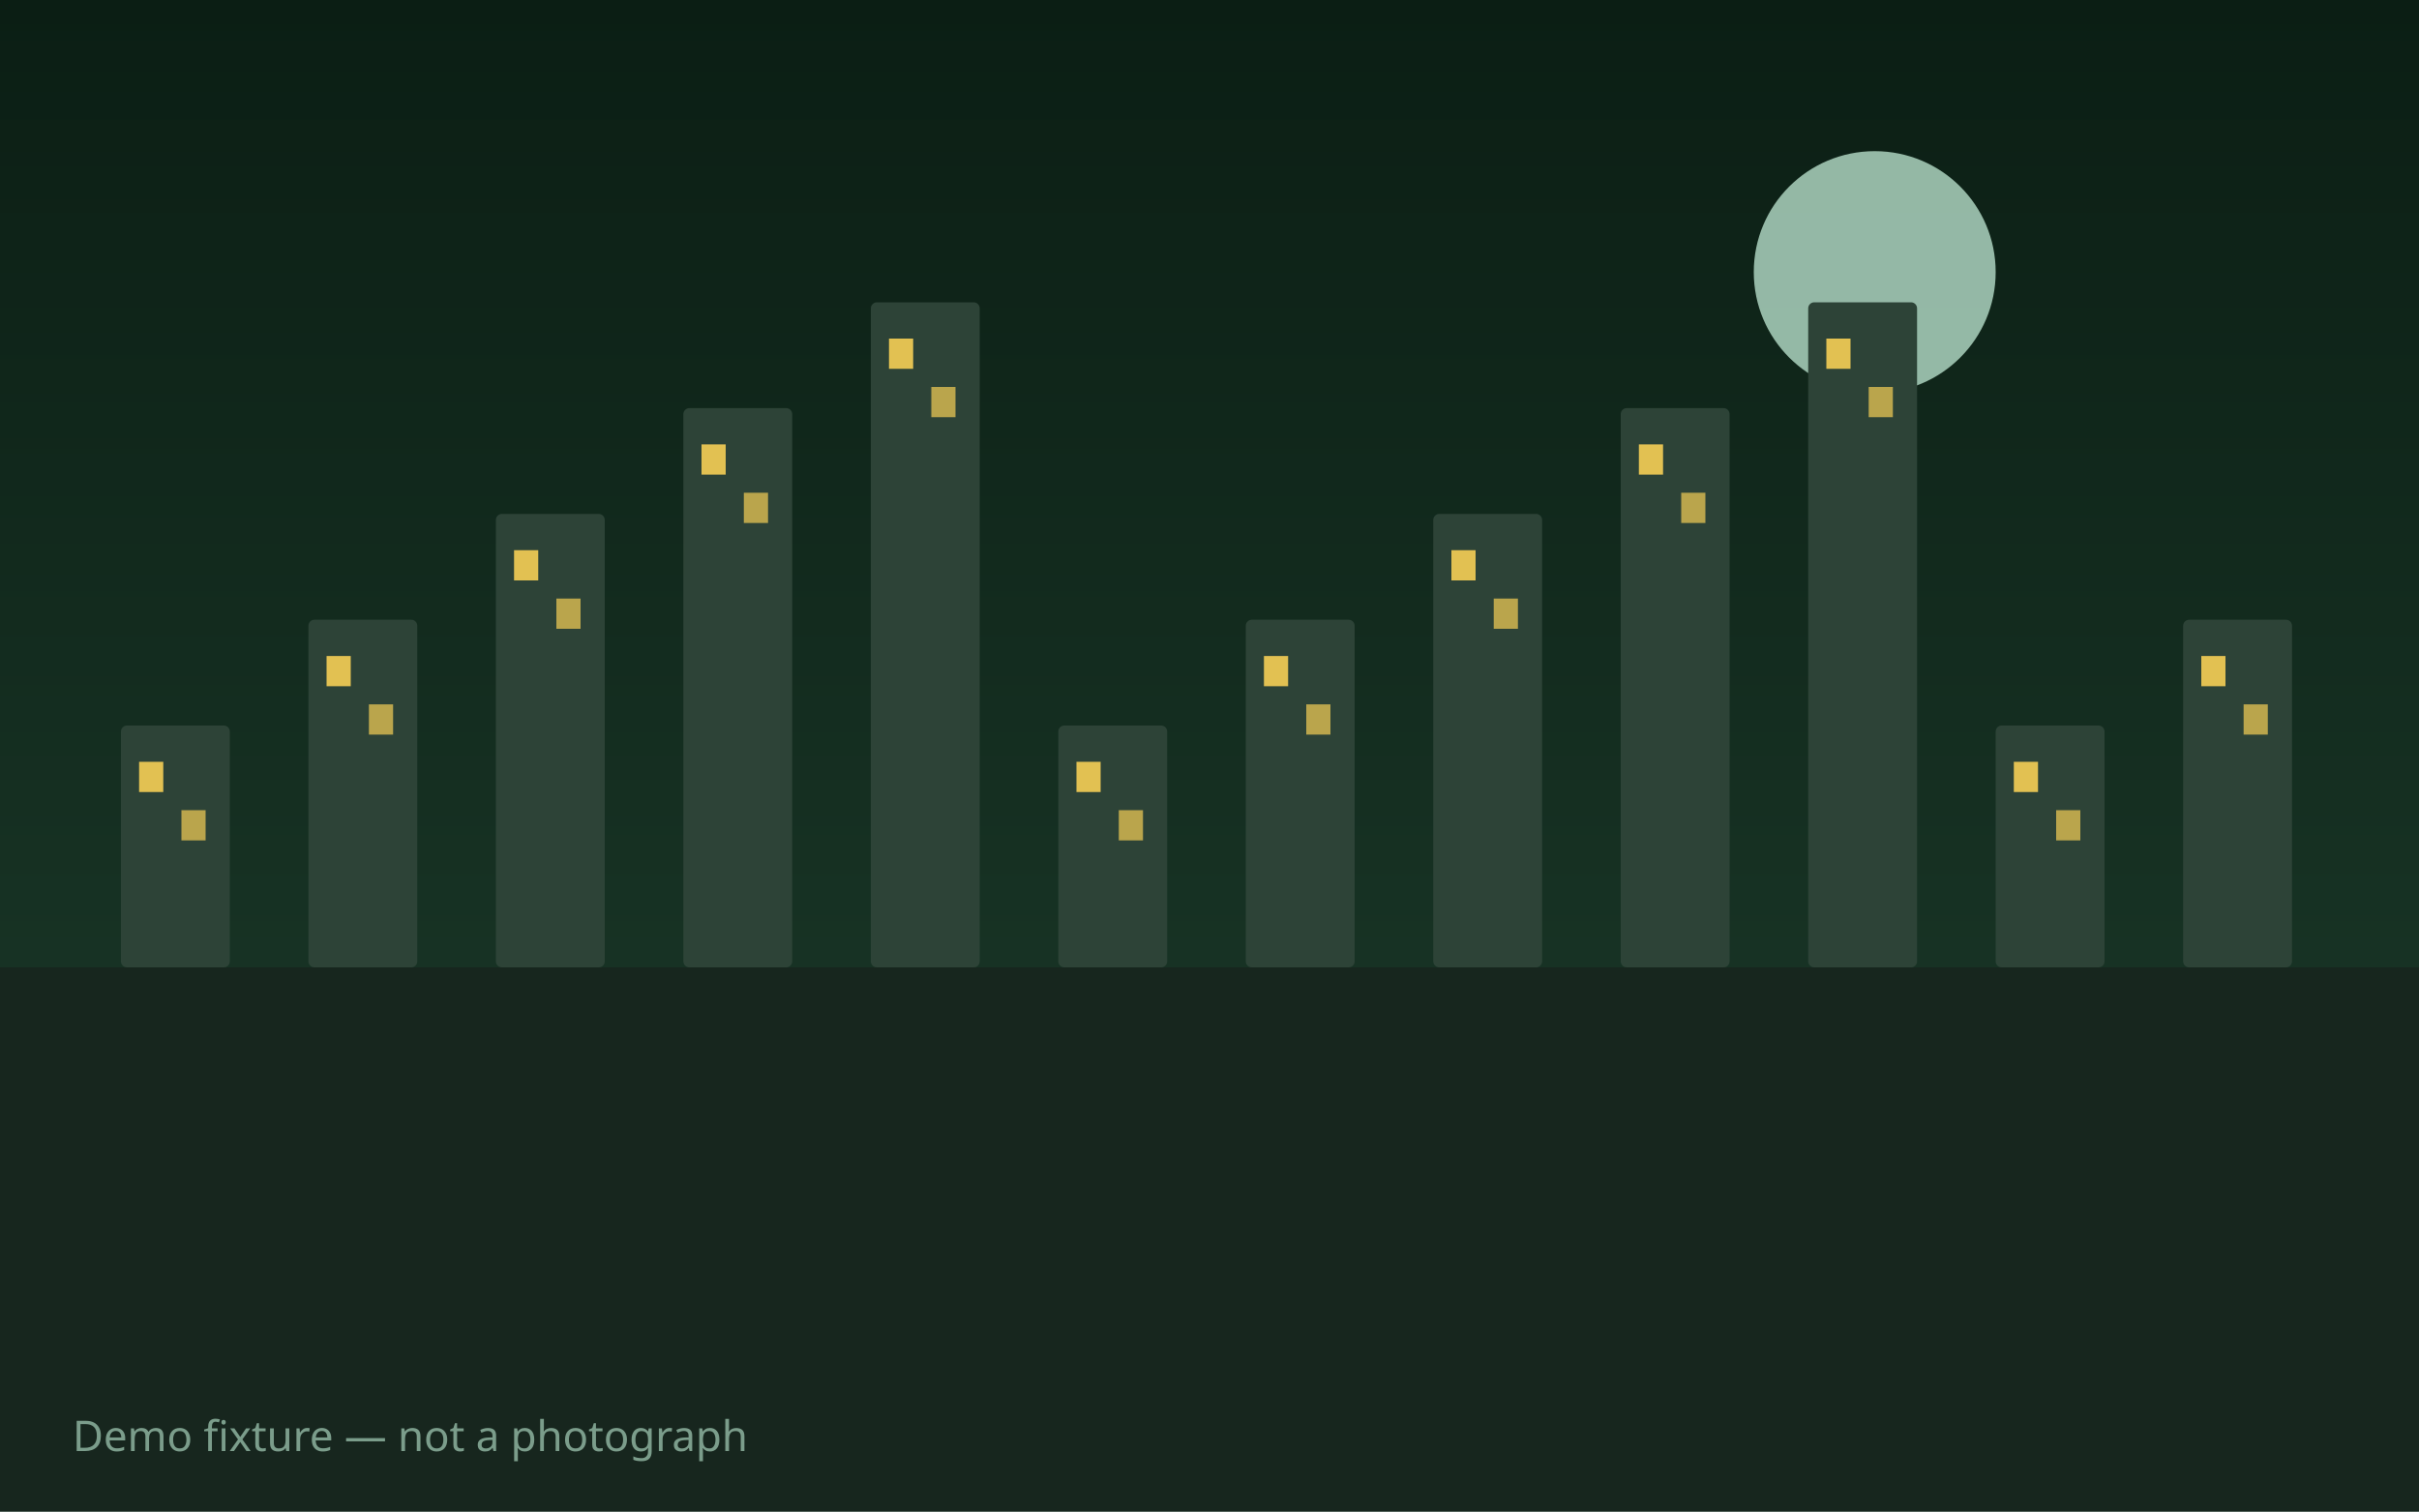
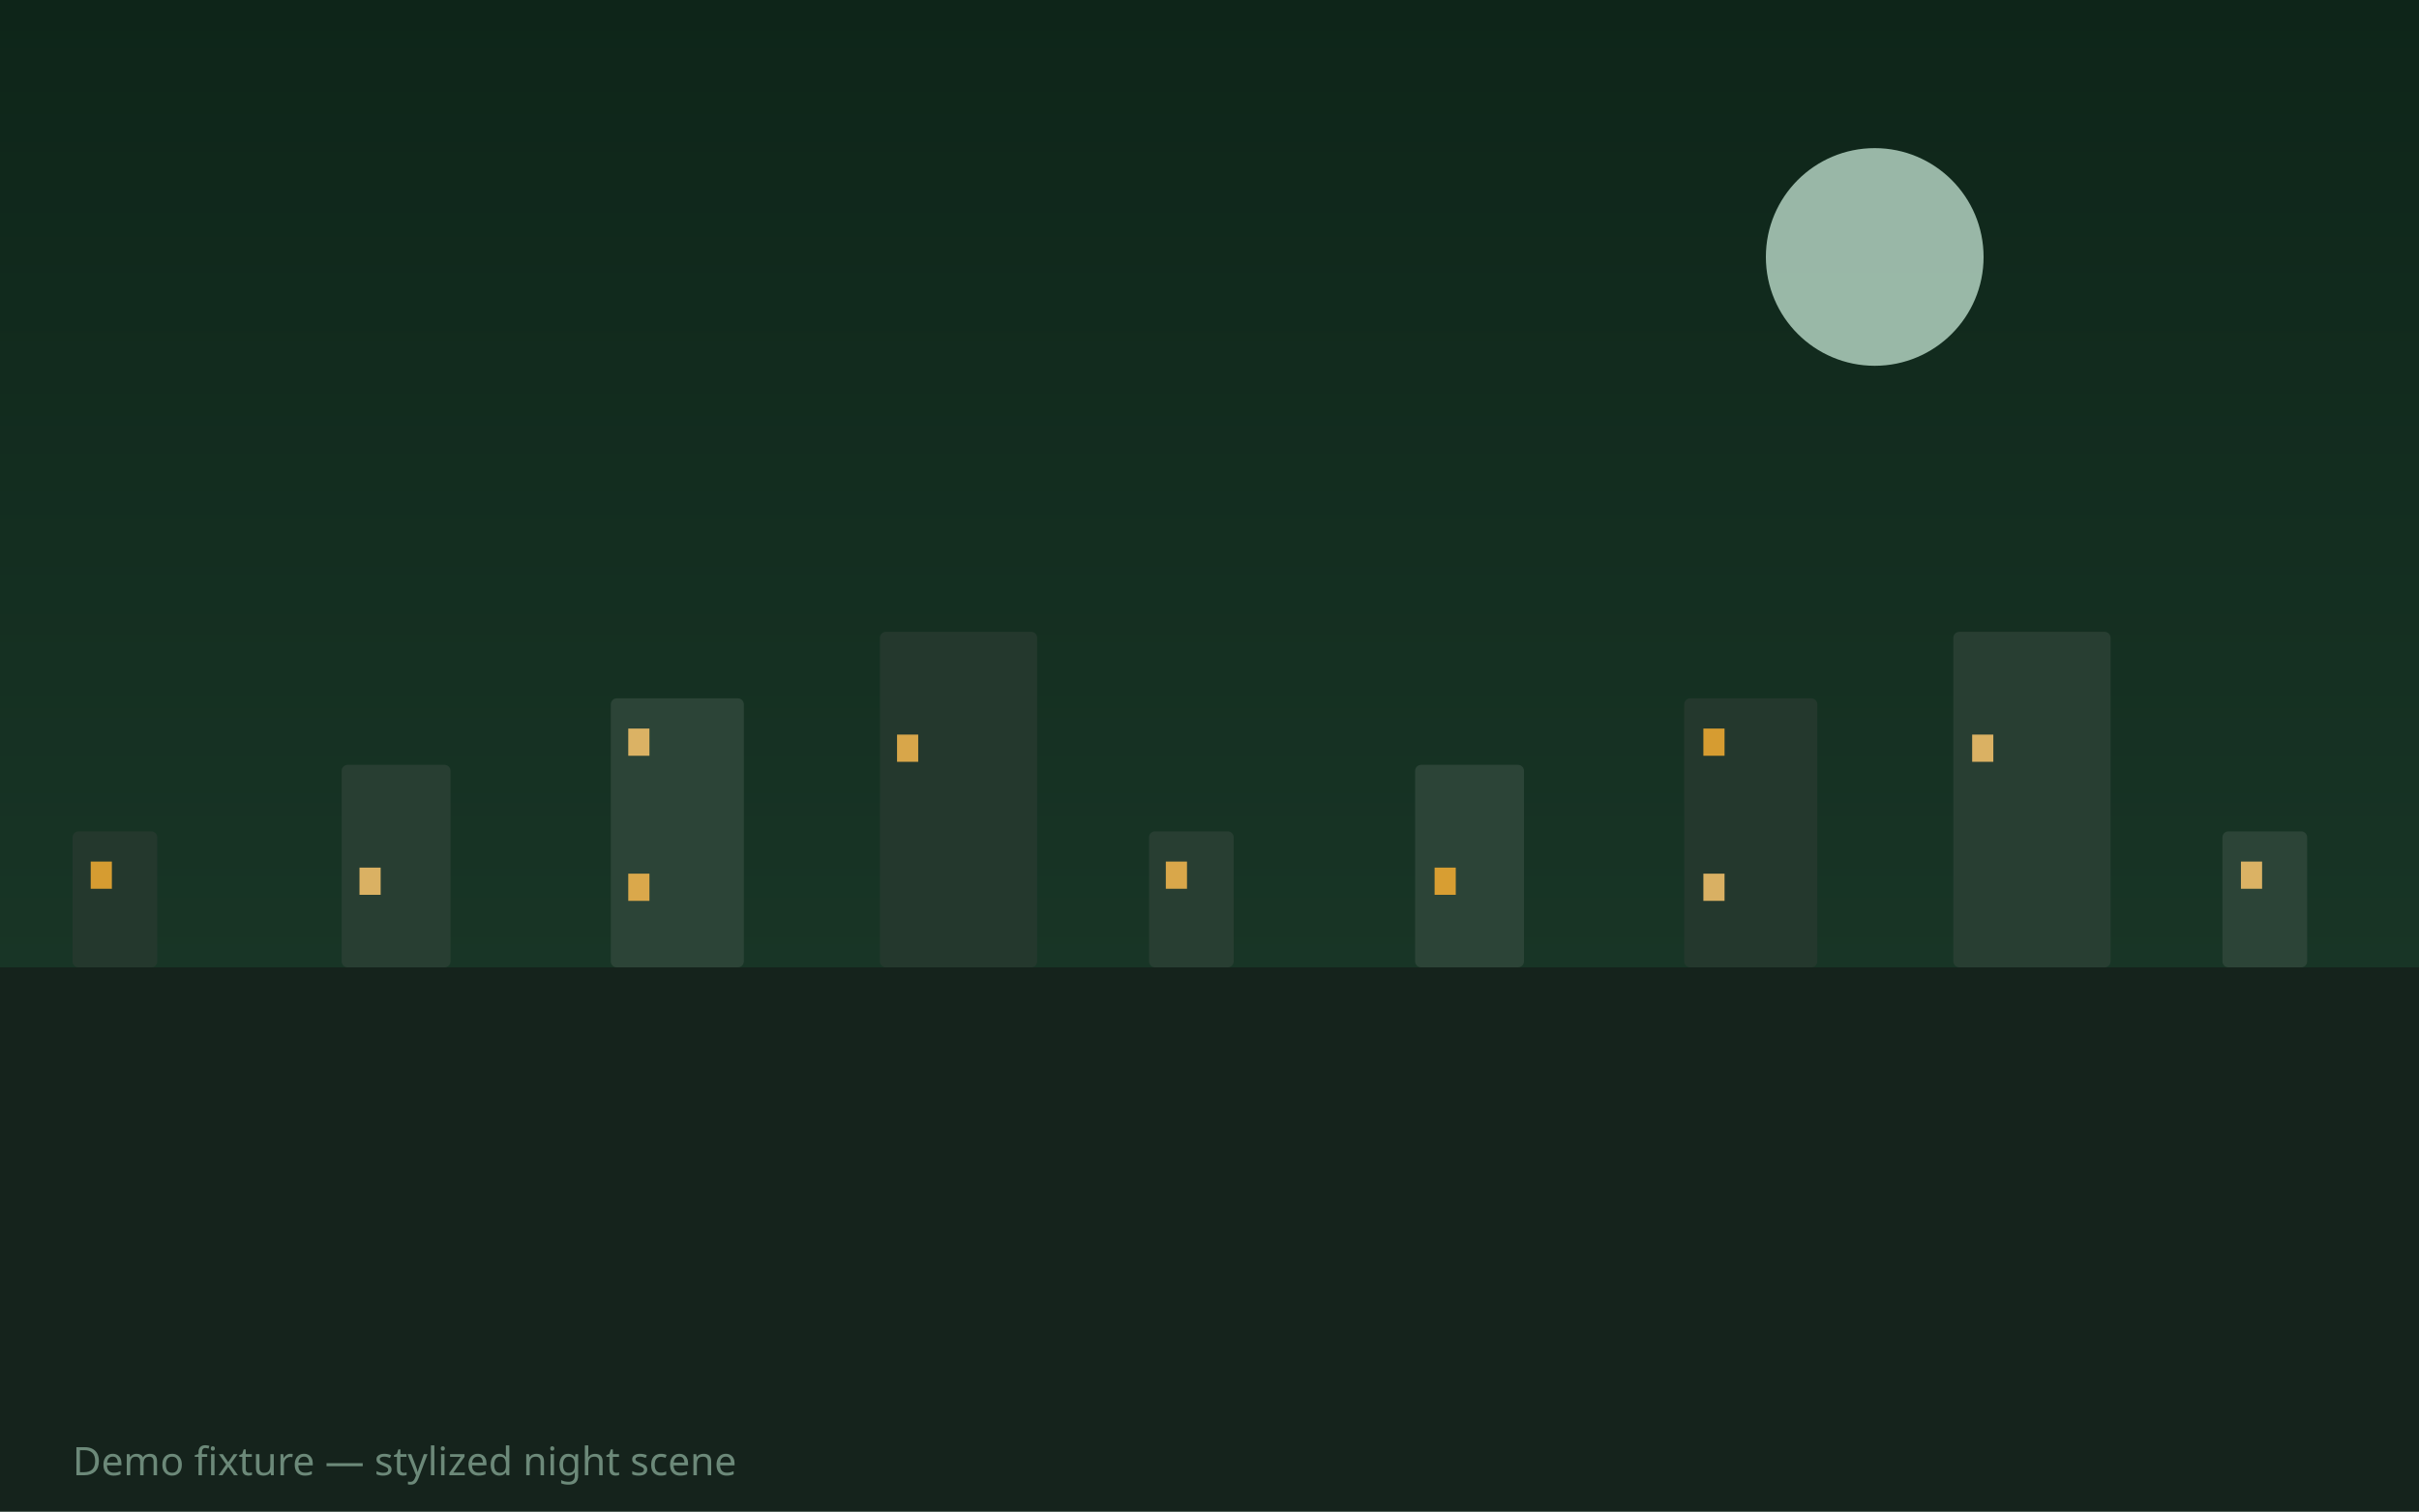
- <svg xmlns="http://www.w3.org/2000/svg" viewBox="0 0 800 500" role="img" aria-label="Demo night scene">
+ <svg xmlns="http://www.w3.org/2000/svg" width="800" height="500" viewBox="0 0 800 500" role="img" aria-label="Demo night scene">
  <defs>
    <linearGradient id="sky-aad-05" x1="0" y1="0" x2="0" y2="1">
-       <stop offset="0%" stop-color="hsl(148, 45%, 8%)" />
+       <stop offset="0%" stop-color="hsl(148, 45%, 10%)" />
      <stop offset="100%" stop-color="hsl(148, 35%, 18%)" />
    </linearGradient>
  </defs>
  <rect width="800" height="500" fill="url(#sky-aad-05)" />
-   <circle cx="620" cy="90" r="40" fill="hsl(148, 30%, 75%)" opacity="0.85" />
-   <rect y="320" width="800" height="180" fill="hsl(148, 25%, 12%)" />
-   <rect x="40" y="240" width="36" height="80" fill="hsl(148, 20%, 22%)" rx="2" />
-   <rect x="46" y="252" width="8" height="10" fill="hsl(45, 90%, 65%)" opacity="0.9" />
-   <rect x="60" y="268" width="8" height="10" fill="hsl(45, 90%, 65%)" opacity="0.7" />
-   <rect x="102" y="205" width="36" height="115" fill="hsl(148, 20%, 22%)" rx="2" />
-   <rect x="108" y="217" width="8" height="10" fill="hsl(45, 90%, 65%)" opacity="0.9" />
-   <rect x="122" y="233" width="8" height="10" fill="hsl(45, 90%, 65%)" opacity="0.7" />
-   <rect x="164" y="170" width="36" height="150" fill="hsl(148, 20%, 22%)" rx="2" />
-   <rect x="170" y="182" width="8" height="10" fill="hsl(45, 90%, 65%)" opacity="0.9" />
-   <rect x="184" y="198" width="8" height="10" fill="hsl(45, 90%, 65%)" opacity="0.7" />
-   <rect x="226" y="135" width="36" height="185" fill="hsl(148, 20%, 22%)" rx="2" />
-   <rect x="232" y="147" width="8" height="10" fill="hsl(45, 90%, 65%)" opacity="0.9" />
-   <rect x="246" y="163" width="8" height="10" fill="hsl(45, 90%, 65%)" opacity="0.7" />
-   <rect x="288" y="100" width="36" height="220" fill="hsl(148, 20%, 22%)" rx="2" />
-   <rect x="294" y="112" width="8" height="10" fill="hsl(45, 90%, 65%)" opacity="0.9" />
-   <rect x="308" y="128" width="8" height="10" fill="hsl(45, 90%, 65%)" opacity="0.7" />
-   <rect x="350" y="240" width="36" height="80" fill="hsl(148, 20%, 22%)" rx="2" />
-   <rect x="356" y="252" width="8" height="10" fill="hsl(45, 90%, 65%)" opacity="0.9" />
-   <rect x="370" y="268" width="8" height="10" fill="hsl(45, 90%, 65%)" opacity="0.7" />
-   <rect x="412" y="205" width="36" height="115" fill="hsl(148, 20%, 22%)" rx="2" />
-   <rect x="418" y="217" width="8" height="10" fill="hsl(45, 90%, 65%)" opacity="0.9" />
-   <rect x="432" y="233" width="8" height="10" fill="hsl(45, 90%, 65%)" opacity="0.7" />
-   <rect x="474" y="170" width="36" height="150" fill="hsl(148, 20%, 22%)" rx="2" />
-   <rect x="480" y="182" width="8" height="10" fill="hsl(45, 90%, 65%)" opacity="0.9" />
-   <rect x="494" y="198" width="8" height="10" fill="hsl(45, 90%, 65%)" opacity="0.7" />
-   <rect x="536" y="135" width="36" height="185" fill="hsl(148, 20%, 22%)" rx="2" />
-   <rect x="542" y="147" width="8" height="10" fill="hsl(45, 90%, 65%)" opacity="0.9" />
-   <rect x="556" y="163" width="8" height="10" fill="hsl(45, 90%, 65%)" opacity="0.7" />
-   <rect x="598" y="100" width="36" height="220" fill="hsl(148, 20%, 22%)" rx="2" />
-   <rect x="604" y="112" width="8" height="10" fill="hsl(45, 90%, 65%)" opacity="0.9" />
-   <rect x="618" y="128" width="8" height="10" fill="hsl(45, 90%, 65%)" opacity="0.7" />
-   <rect x="660" y="240" width="36" height="80" fill="hsl(148, 20%, 22%)" rx="2" />
-   <rect x="666" y="252" width="8" height="10" fill="hsl(45, 90%, 65%)" opacity="0.9" />
-   <rect x="680" y="268" width="8" height="10" fill="hsl(45, 90%, 65%)" opacity="0.7" />
-   <rect x="722" y="205" width="36" height="115" fill="hsl(148, 20%, 22%)" rx="2" />
-   <rect x="728" y="217" width="8" height="10" fill="hsl(45, 90%, 65%)" opacity="0.9" />
-   <rect x="742" y="233" width="8" height="10" fill="hsl(45, 90%, 65%)" opacity="0.7" />
-   <text x="24" y="480" fill="hsl(148, 15%, 55%)" font-family="system-ui,sans-serif" font-size="14">Demo fixture — not a photograph</text>
+   <circle cx="620" cy="85" r="36" fill="hsl(148, 28%, 78%)" opacity="0.82" />
+   <rect y="360" width="800" height="55" fill="hsl(148, 35%, 14%)" opacity="0.9" />
+   <ellipse cx="80" cy="387.5" rx="40" ry="6" fill="hsl(148, 25%, 22%)" opacity="0.35" />
+   <ellipse cx="175" cy="387.5" rx="40" ry="6" fill="hsl(148, 25%, 22%)" opacity="0.35" />
+   <ellipse cx="270" cy="387.5" rx="40" ry="6" fill="hsl(148, 25%, 22%)" opacity="0.35" />
+   <ellipse cx="365" cy="387.5" rx="40" ry="6" fill="hsl(148, 25%, 22%)" opacity="0.35" />
+   <ellipse cx="460" cy="387.5" rx="40" ry="6" fill="hsl(148, 25%, 22%)" opacity="0.35" />
+   <ellipse cx="555" cy="387.5" rx="40" ry="6" fill="hsl(148, 25%, 22%)" opacity="0.35" />
+   <ellipse cx="650" cy="387.5" rx="40" ry="6" fill="hsl(148, 25%, 22%)" opacity="0.35" />
+   <ellipse cx="745" cy="387.5" rx="40" ry="6" fill="hsl(148, 25%, 22%)" opacity="0.35" />
+   <rect y="320" width="800" height="180" fill="hsl(148, 25%, 11%)" />
+   <rect x="24" y="275" width="28" height="45" fill="hsl(148, 22%, 18%)" rx="2" />
+   <rect x="30" y="285" width="7" height="9" fill="hsl(38, 92%, 58%)" opacity="0.85" />
+   <rect x="113" y="253" width="36" height="67" fill="hsl(148, 22%, 20%)" rx="2" />
+   <rect x="118.889" y="287" width="7" height="9" fill="hsl(38, 92%, 70%)" opacity="0.85" />
+   <rect x="202" y="231" width="44" height="89" fill="hsl(148, 22%, 22%)" rx="2" />
+   <rect x="207.778" y="241" width="7" height="9" fill="hsl(38, 92%, 70%)" opacity="0.85" />
+   <rect x="207.778" y="289" width="7" height="9" fill="hsl(38, 92%, 64%)" opacity="0.85" />
+   <rect x="291" y="209" width="52" height="111" fill="hsl(148, 22%, 18%)" rx="2" />
+   <rect x="296.667" y="243" width="7" height="9" fill="hsl(38, 92%, 64%)" opacity="0.85" />
+   <rect x="380" y="275" width="28" height="45" fill="hsl(148, 22%, 20%)" rx="2" />
+   <rect x="385.556" y="285" width="7" height="9" fill="hsl(38, 92%, 64%)" opacity="0.85" />
+   <rect x="468" y="253" width="36" height="67" fill="hsl(148, 22%, 22%)" rx="2" />
+   <rect x="474.444" y="287" width="7" height="9" fill="hsl(38, 92%, 58%)" opacity="0.85" />
+   <rect x="557" y="231" width="44" height="89" fill="hsl(148, 22%, 18%)" rx="2" />
+   <rect x="563.333" y="241" width="7" height="9" fill="hsl(38, 92%, 58%)" opacity="0.85" />
+   <rect x="563.333" y="289" width="7" height="9" fill="hsl(38, 92%, 70%)" opacity="0.85" />
+   <rect x="646" y="209" width="52" height="111" fill="hsl(148, 22%, 20%)" rx="2" />
+   <rect x="652.222" y="243" width="7" height="9" fill="hsl(38, 92%, 70%)" opacity="0.85" />
+   <rect x="735" y="275" width="28" height="45" fill="hsl(148, 22%, 22%)" rx="2" />
+   <rect x="741.111" y="285" width="7" height="9" fill="hsl(38, 92%, 70%)" opacity="0.85" />
+   <text x="24" y="488" fill="hsl(148, 12%, 48%)" font-family="system-ui,sans-serif" font-size="13">Demo fixture — stylized night scene</text>
</svg>
